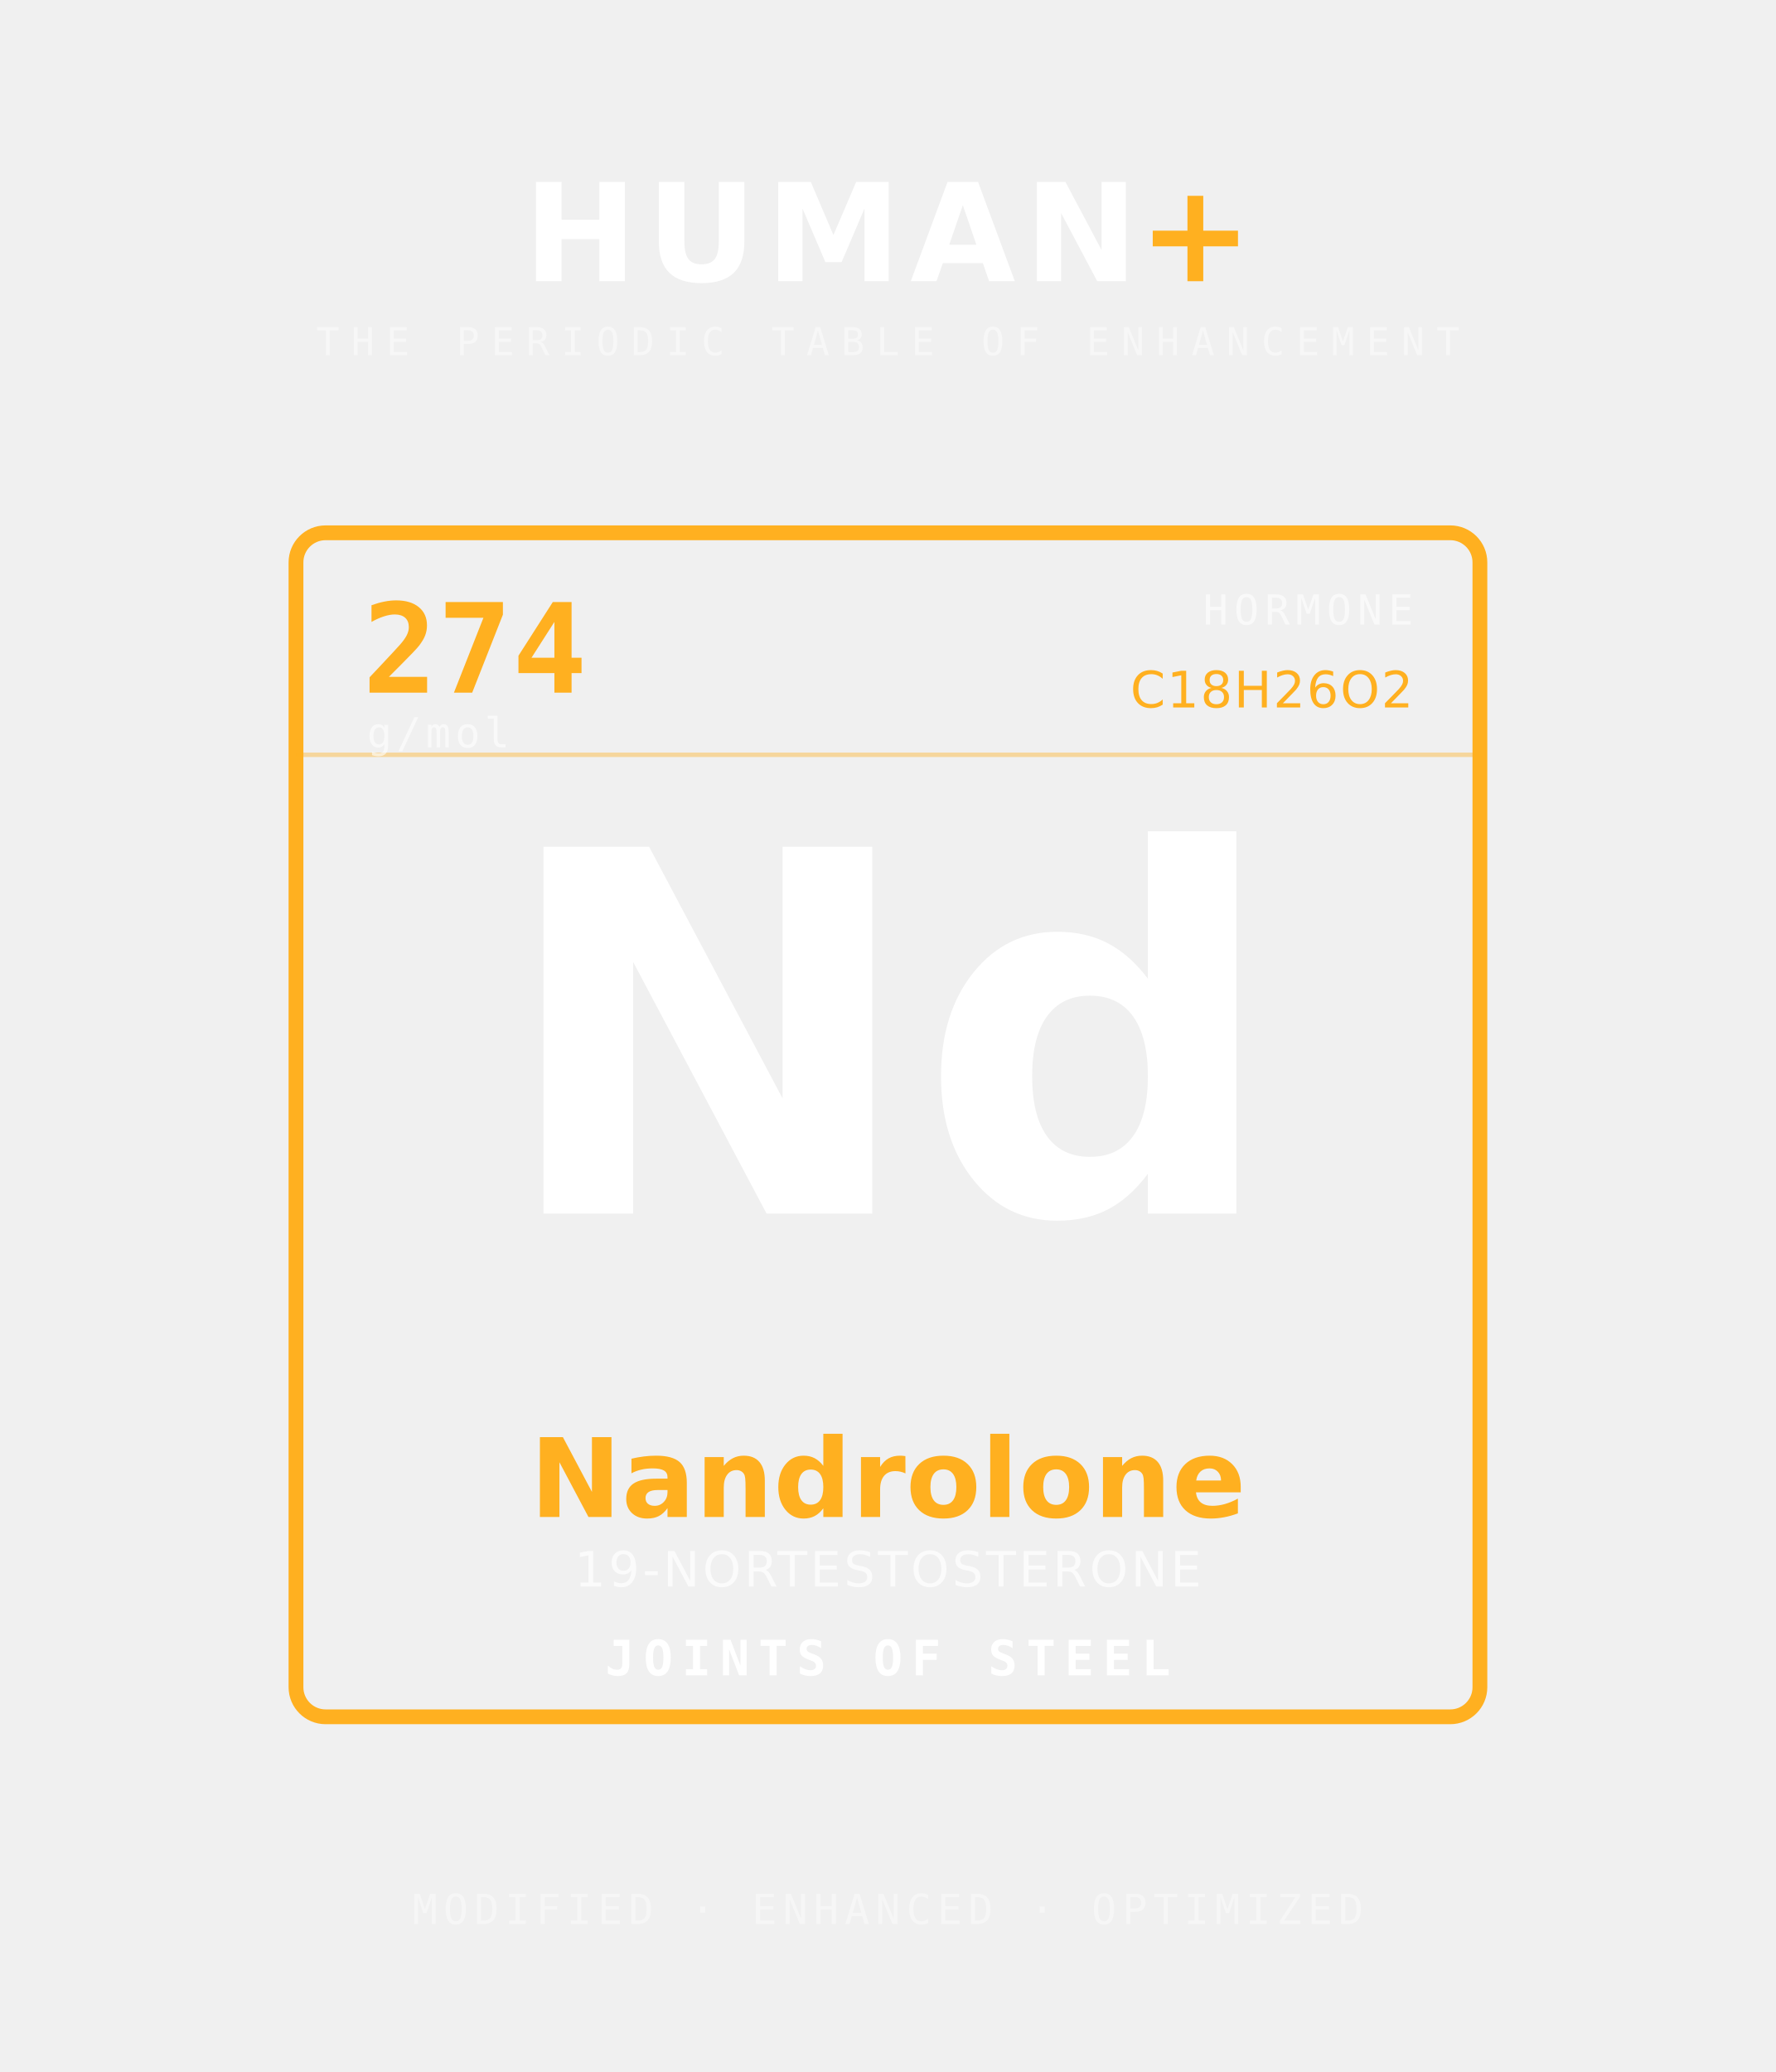
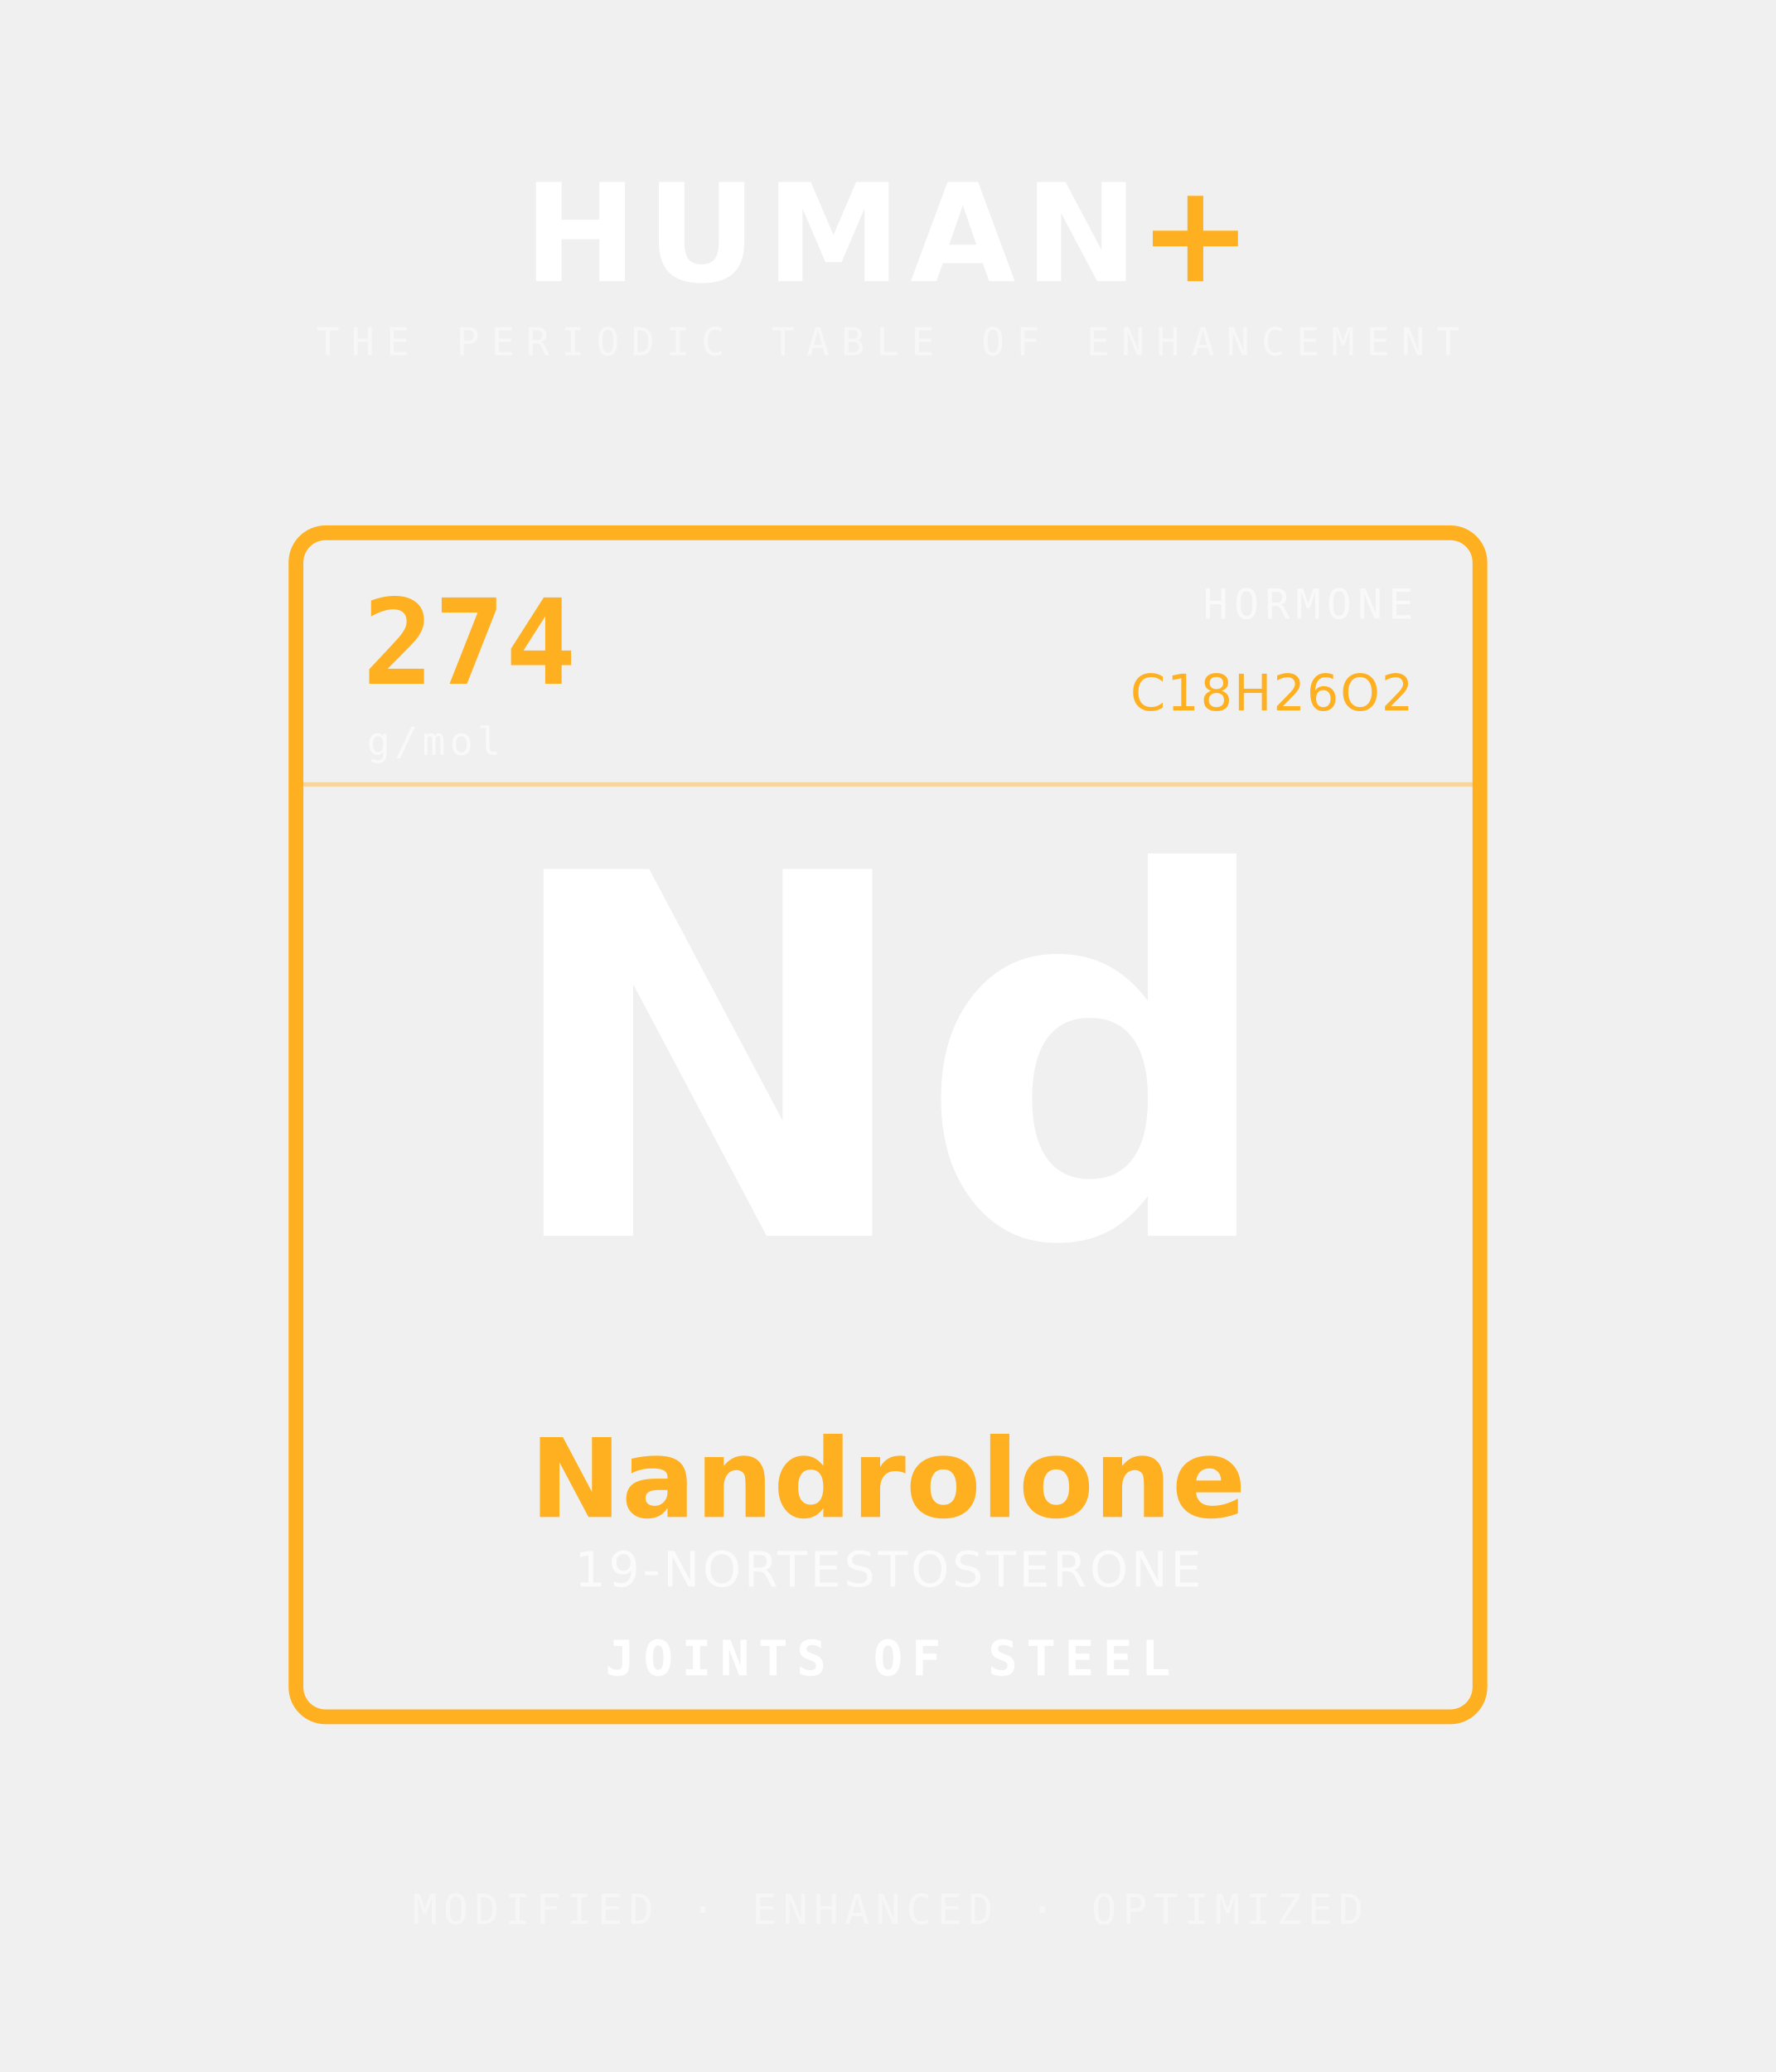
<svg xmlns="http://www.w3.org/2000/svg" viewBox="0 0 1200 1400" width="1200" height="1400">
  <text x="600" y="190" font-family="DejaVu Sans, Liberation Sans, Arial, sans-serif" font-size="92" font-weight="800" text-anchor="middle" letter-spacing="6" fill="#FFFFFF">HUMAN<tspan fill="#FFB020">+</tspan>
  </text>
  <text x="600" y="240" font-family="DejaVu Sans Mono, Liberation Mono, monospace" font-size="26" text-anchor="middle" letter-spacing="8" fill="#FFFFFF" fill-opacity="0.45">THE PERIODIC TABLE OF ENHANCEMENT</text>
  <rect x="200" y="360" width="800" height="800" rx="20" fill="none" stroke="#FFB020" stroke-width="10" />
-   <line x1="200" y1="510" x2="1000" y2="510" stroke="#FFB020" stroke-width="3" stroke-opacity="0.4" />
-   <text x="245" y="468" font-family="DejaVu Sans Mono, Liberation Mono, monospace" font-size="84" font-weight="700" fill="#FFB020">274</text>
-   <text x="248" y="505" font-family="DejaVu Sans Mono, Liberation Mono, monospace" font-size="28" letter-spacing="3" fill="#FFFFFF" fill-opacity="0.6">g/mol</text>
-   <text x="955" y="422" font-family="DejaVu Sans Mono, Liberation Mono, monospace" font-size="28" letter-spacing="4" text-anchor="end" fill="#FFFFFF" fill-opacity="0.6">HORMONE</text>
-   <text x="955" y="478" font-family="DejaVu Sans, Liberation Sans, Arial, sans-serif" font-size="34" letter-spacing="1" text-anchor="end" fill="#FFB020">C18H26O2</text>
-   <text x="600.0" y="820" font-family="DejaVu Sans, Liberation Sans, Arial, sans-serif" font-size="340" font-weight="800" text-anchor="middle" fill="#FFFFFF">Nd</text>
+   <line x1="200" y1="530" x2="1000" y2="530" stroke="#FFB020" stroke-width="3" stroke-opacity="0.4" />
+   <text x="245" y="462" font-family="DejaVu Sans Mono, Liberation Mono, monospace" font-size="80" font-weight="700" fill="#FFB020">274</text>
+   <text x="248" y="510" font-family="DejaVu Sans Mono, Liberation Mono, monospace" font-size="26" letter-spacing="3" fill="#FFFFFF" fill-opacity="0.6">g/mol</text>
+   <text x="955" y="418" font-family="DejaVu Sans Mono, Liberation Mono, monospace" font-size="28" letter-spacing="4" text-anchor="end" fill="#FFFFFF" fill-opacity="0.6">HORMONE</text>
+   <text x="955" y="480" font-family="DejaVu Sans, Liberation Sans, Arial, sans-serif" font-size="34" letter-spacing="1" text-anchor="end" fill="#FFB020">C18H26O2</text>
+   <text x="600.0" y="835" font-family="DejaVu Sans, Liberation Sans, Arial, sans-serif" font-size="340" font-weight="800" text-anchor="middle" fill="#FFFFFF">Nd</text>
  <text x="600.0" y="1025" font-family="DejaVu Sans, Liberation Sans, Arial, sans-serif" font-size="74" font-weight="800" text-anchor="middle" fill="#FFB020">Nandrolone</text>
  <text x="600.0" y="1072" font-family="DejaVu Sans, Liberation Sans, Arial, sans-serif" font-size="33" letter-spacing="2" text-anchor="middle" fill="#FFFFFF" fill-opacity="0.7">19-NORTESTOSTERONE</text>
  <text x="600.0" y="1132" font-family="DejaVu Sans Mono, Liberation Mono, monospace" font-size="33" font-weight="700" letter-spacing="6" text-anchor="middle" fill="#FFFFFF">JOINTS OF STEEL</text>
  <text x="600" y="1300" font-family="DejaVu Sans Mono, Liberation Mono, monospace" font-size="28" letter-spacing="4" text-anchor="middle" fill="#FFFFFF" fill-opacity="0.4">MODIFIED · ENHANCED · OPTIMIZED</text>
</svg>
